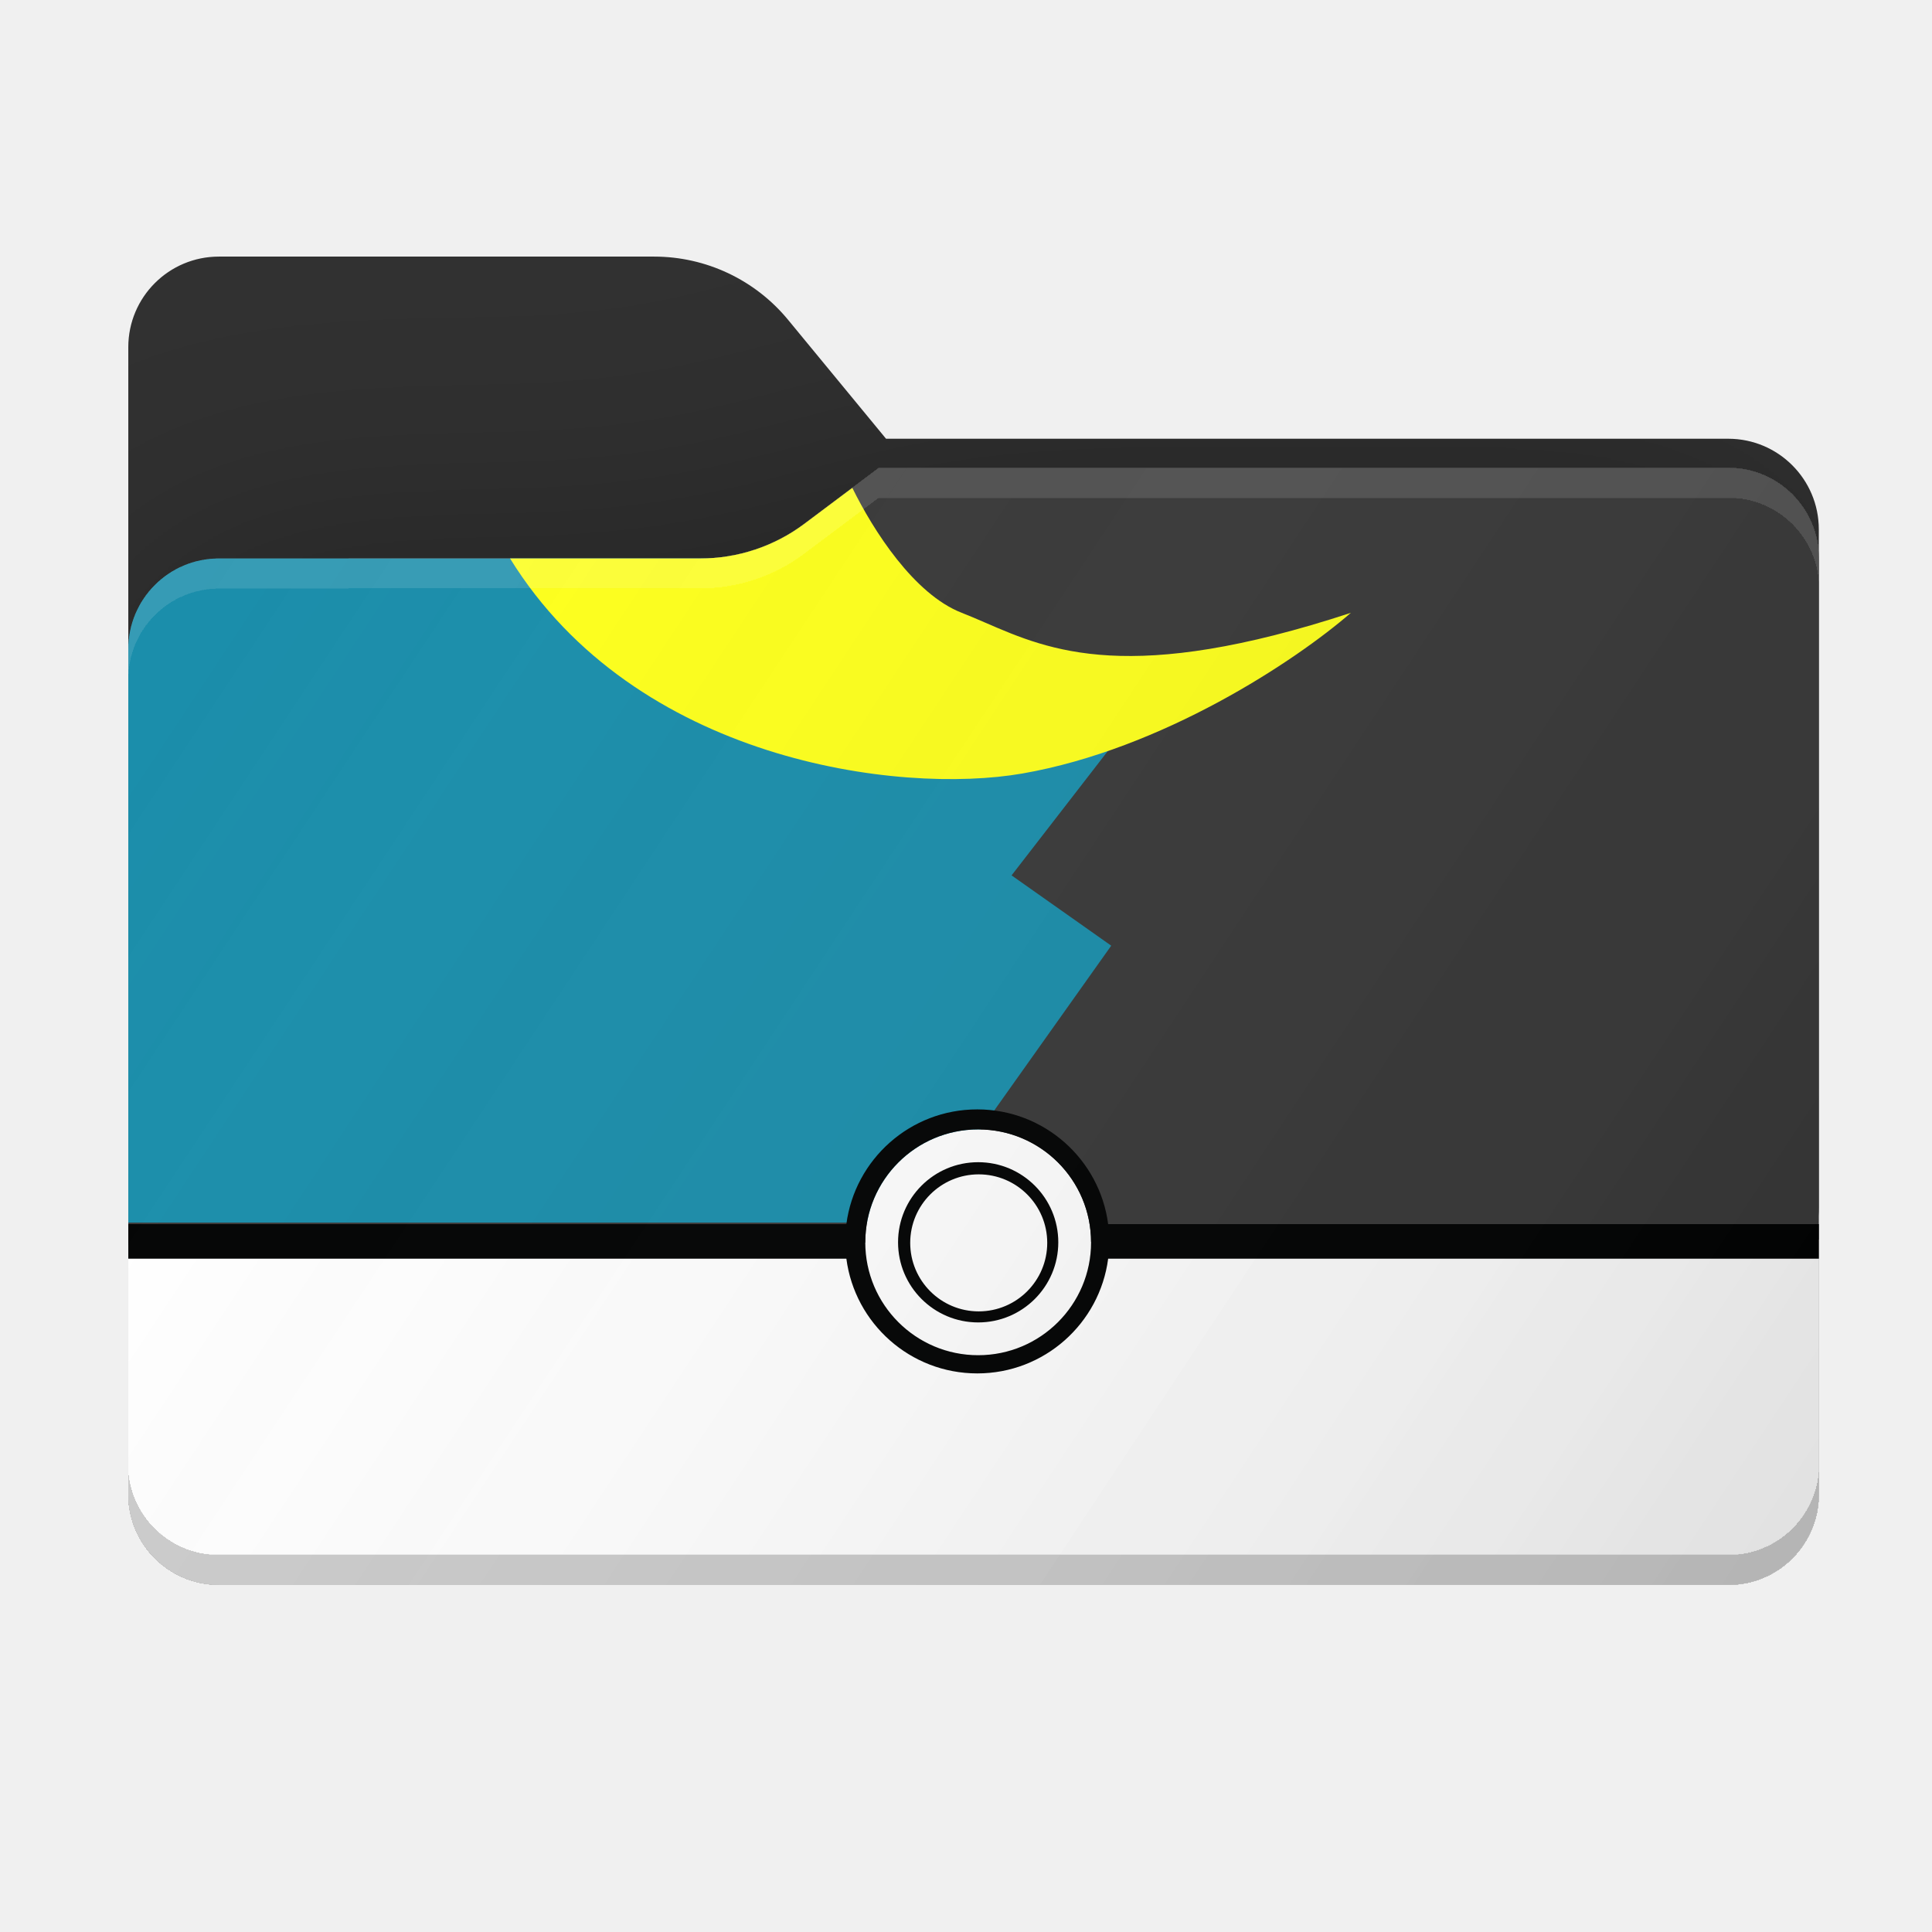
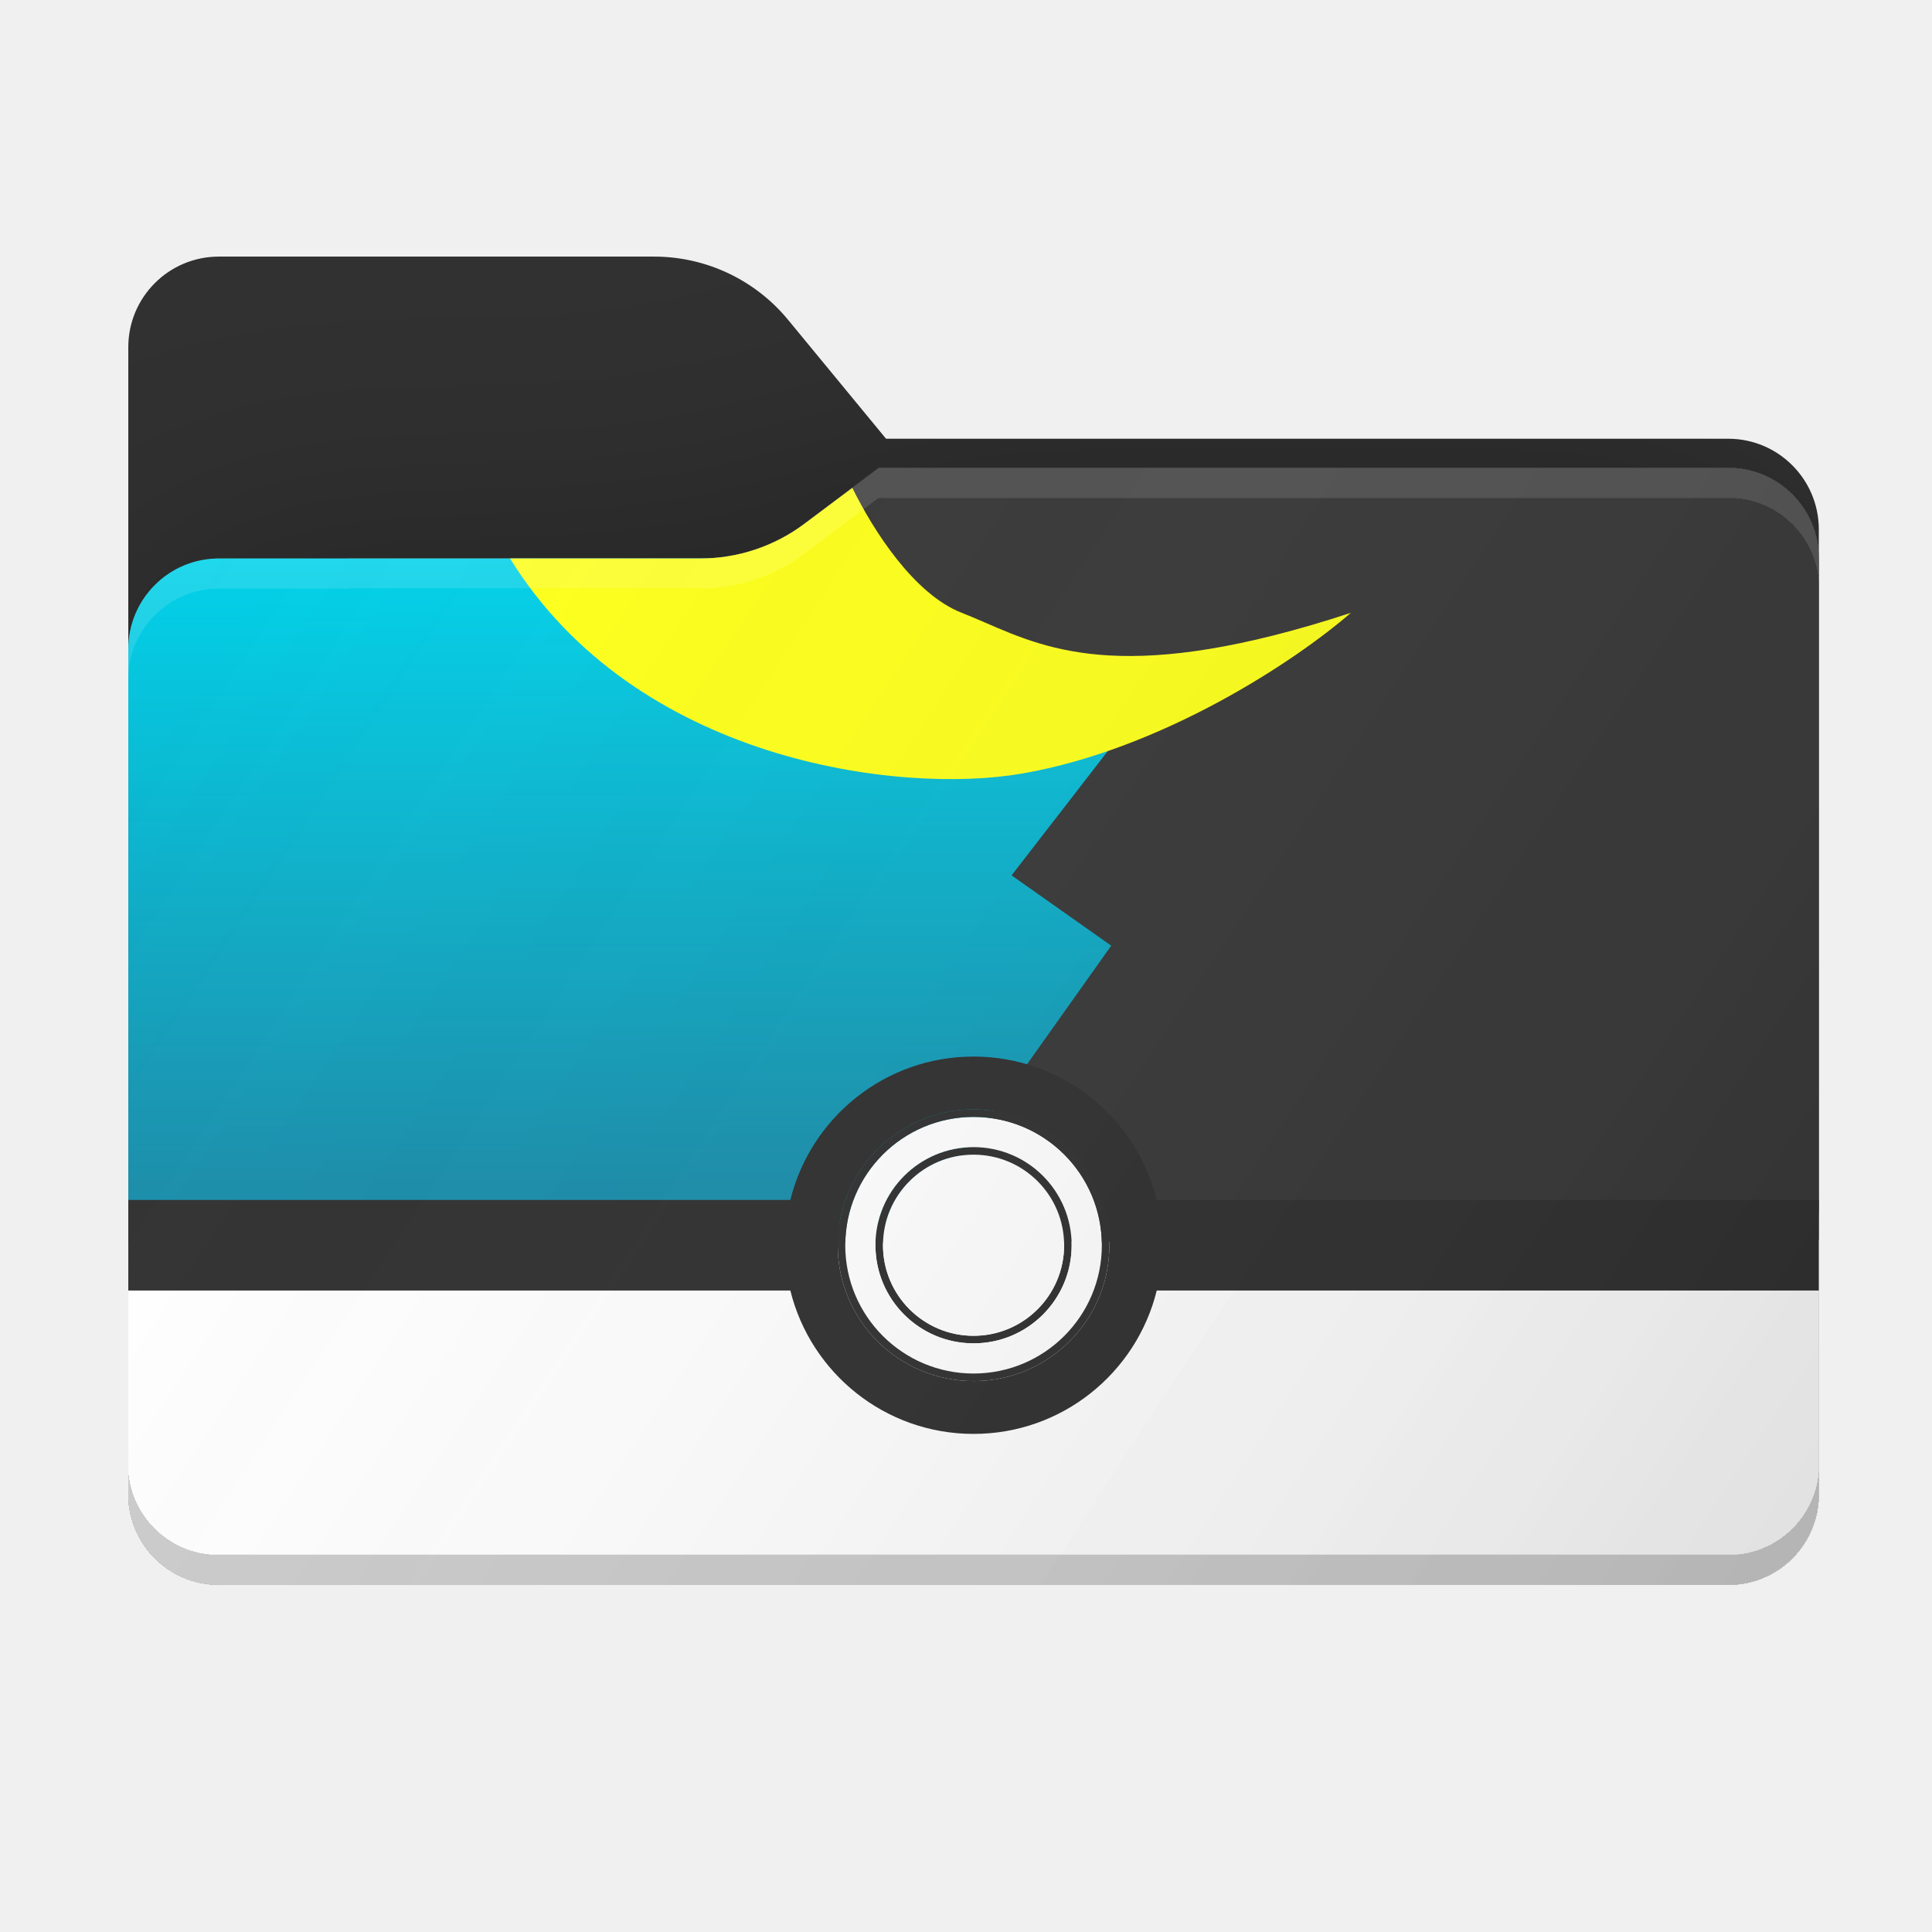
<svg xmlns="http://www.w3.org/2000/svg" width="256" height="256" viewBox="0 0 256 256" fill="none">
  <path fill-rule="evenodd" clip-rule="evenodd" d="M104.425 42.378C100.056 37.073 93.544 34 86.671 34H29C22.373 34 17 39.373 17 46V58.137V68.2V160C17 166.627 22.373 172 29 172H229C235.627 172 241 166.627 241 160V70.137C241 63.51 235.627 58.137 229 58.137H117.404L104.425 42.378Z" fill="#313131" />
-   <mask id="mask0_1054_27753" style="mask-type:alpha" maskUnits="userSpaceOnUse" x="17" y="34" width="224" height="138">
-     <path fill-rule="evenodd" clip-rule="evenodd" d="M104.425 42.378C100.056 37.073 93.544 34 86.671 34H29C22.373 34 17 39.373 17 46V58.137V68.2V160C17 166.627 22.373 172 29 172H229C235.627 172 241 166.627 241 160V70.137C241 63.51 235.627 58.137 229 58.137H117.404L104.425 42.378Z" fill="url(#paint0_linear_1054_27753)" />
+   <mask id="mask0_1942_33265" style="mask-type:alpha" maskUnits="userSpaceOnUse" x="17" y="34" width="224" height="138">
+     <path fill-rule="evenodd" clip-rule="evenodd" d="M104.425 42.378C100.056 37.073 93.544 34 86.671 34H29C22.373 34 17 39.373 17 46V58.137V68.2V160C17 166.627 22.373 172 29 172H229C235.627 172 241 166.627 241 160V70.137C241 63.51 235.627 58.137 229 58.137H117.404L104.425 42.378Z" fill="url(#paint0_linear_1942_33265)" />
  </mask>
-   <g mask="url(#mask0_1054_27753)">
-     <g style="mix-blend-mode:multiply" filter="url(#filter0_f_1054_27753)">
+   <g mask="url(#mask0_1942_33265)">
+     <g style="mix-blend-mode:multiply" filter="url(#filter0_f_1942_33265)">
      <path fill-rule="evenodd" clip-rule="evenodd" d="M92.789 74C97.764 74 102.605 72.387 106.586 69.402L116.459 62H229C235.627 62 241 67.373 241 74V108V160C241 166.627 235.627 172 229 172H29C22.373 172 17 166.627 17 160L17 108V86C17 79.373 22.373 74 29 74H87H92.789Z" fill="black" fill-opacity="0.3" />
    </g>
  </g>
-   <path fill-rule="evenodd" clip-rule="evenodd" d="M92.789 74C97.764 74 102.605 72.387 106.586 69.402L116.459 62H229C235.627 62 241 67.373 241 74V108V198C241 204.627 235.627 210 229 210H29C22.373 210 17 204.627 17 198L17 108V86C17 79.373 22.373 74 29 74H87H92.789Z" fill="url(#paint1_linear_1054_27753)" />
-   <path fill-rule="evenodd" clip-rule="evenodd" d="M29 74C22.373 74 17 79.373 17 86V162H121.194L147.242 125.308L134.04 115.992L148.313 97.551L118.696 84.814L111.559 74H92.789H29Z" fill="#198DAA" />
-   <path fill-rule="evenodd" clip-rule="evenodd" d="M92.789 74C97.764 74 102.605 72.387 106.586 69.403L112.937 64.641C115.717 70.297 121.111 78.738 127.438 81.202C128.487 81.61 129.536 82.064 130.619 82.534C139.116 86.216 149.724 90.813 179 81.202C171.625 87.602 154.022 99.263 135.467 102.494C119.1 105.345 84.173 100.837 67.584 74H92.789Z" fill="#FDFF1B" />
-   <circle cx="129.613" cy="164.613" r="14.959" fill="#FEFEFE" />
-   <path fill-rule="evenodd" clip-rule="evenodd" d="M129.613 175.229C135.476 175.229 140.229 170.476 140.229 164.613C140.229 158.75 135.476 153.997 129.613 153.997C123.75 153.997 118.997 158.75 118.997 164.613C118.997 170.476 123.75 175.229 129.613 175.229ZM129.686 173.765C134.7 173.765 138.764 169.7 138.764 164.686C138.764 159.672 134.7 155.608 129.686 155.608C124.672 155.608 120.608 159.672 120.608 164.686C120.608 169.7 124.672 173.765 129.686 173.765Z" fill="#000101" />
-   <path fill-rule="evenodd" clip-rule="evenodd" d="M129.492 181.984C138.376 181.984 145.713 175.362 146.836 166.784H241.017V162.2H146.836C145.713 153.623 138.376 147 129.492 147C120.608 147 113.271 153.623 112.149 162.2H17V166.784H112.149C113.271 175.362 120.608 181.984 129.492 181.984ZM129.613 179.572C137.874 179.572 144.572 172.874 144.572 164.613C144.572 156.351 137.874 149.654 129.613 149.654C121.351 149.654 114.654 156.351 114.654 164.613C114.654 172.874 121.351 179.572 129.613 179.572Z" fill="#000101" />
+   <path fill-rule="evenodd" clip-rule="evenodd" d="M92.789 74C97.764 74 102.605 72.387 106.586 69.402L116.459 62H229C235.627 62 241 67.373 241 74V108V198C241 204.627 235.627 210 229 210H29C22.373 210 17 204.627 17 198L17 108V86C17 79.373 22.373 74 29 74H87H92.789Z" fill="url(#paint1_linear_1942_33265)" />
+   <path fill-rule="evenodd" clip-rule="evenodd" d="M29 74C22.373 74 17 79.373 17 86V162H121.194L147.242 125.308L134.04 115.992L148.313 97.551L118.696 84.814L111.559 74H92.789H29Z" fill="url(#paint2_linear_1942_33265)" />
+   <path fill-rule="evenodd" clip-rule="evenodd" d="M92.79 74C97.765 74 102.606 72.387 106.586 69.403L112.938 64.641C115.718 70.297 121.111 78.738 127.439 81.202C128.487 81.61 129.536 82.064 130.619 82.534C139.117 86.216 149.725 90.813 179 81.202C171.626 87.602 154.022 99.263 135.467 102.494C119.101 105.345 84.174 100.837 67.584 74H92.79Z" fill="#FDFF1B" />
+   <path fill-rule="evenodd" clip-rule="evenodd" d="M153.275 171C150.588 181.908 140.738 190 129 190C117.262 190 107.412 181.908 104.725 171H17V159H104.725C107.412 148.092 117.262 140 129 140C140.738 140 150.588 148.092 153.275 159H241V171H153.275ZM129 183C138.941 183 147 174.941 147 165C147 155.059 138.941 147 129 147C119.059 147 111 155.059 111 165C111 174.941 119.059 183 129 183Z" fill="#303030" />
+   <path fill-rule="evenodd" clip-rule="evenodd" d="M129 178C136.18 178 142 172.18 142 165C142 157.82 136.18 152 129 152C121.82 152 116 157.82 116 165C116 172.18 121.82 178 129 178ZM141 165C141 171.627 135.627 177 129 177C122.373 177 117 171.627 117 165C117 158.373 122.373 153 129 153C135.627 153 141 158.373 141 165Z" fill="#303030" />
+   <path fill-rule="evenodd" clip-rule="evenodd" d="M146 165C146 174.389 138.389 182 129 182C119.611 182 112 174.389 112 165C112 155.611 119.611 148 129 148C138.389 148 146 155.611 146 165ZM142 165C142 172.18 136.18 178 129 178C121.82 178 116 172.18 116 165C116 157.82 121.82 152 129 152C136.18 152 142 157.82 142 165Z" fill="white" />
+   <path d="M129 177C135.627 177 141 171.627 141 165C141 158.373 135.627 153 129 153C122.373 153 117 158.373 117 165C117 171.627 122.373 177 129 177Z" fill="white" />
+   <path fill-rule="evenodd" clip-rule="evenodd" d="M147 165C147 174.941 138.941 183 129 183C119.059 183 111 174.941 111 165C111 155.059 119.059 147 129 147C138.941 147 147 155.059 147 165ZM129 182C138.389 182 146 174.389 146 165C146 155.611 138.389 148 129 148C119.611 148 112 155.611 112 165C112 174.389 119.611 182 129 182Z" fill="#313131" />
  <g opacity="0.8">
-     <g filter="url(#filter1_ii_1054_27753)">
-       <path fill-rule="evenodd" clip-rule="evenodd" d="M92.789 74C97.764 74 102.605 72.387 106.586 69.402L116.459 62H229C235.627 62 241 67.373 241 74V108V198C241 204.627 235.627 210 229 210H29C22.373 210 17 204.627 17 198L17 108V86C17 79.373 22.373 74 29 74H87H92.789Z" fill="url(#paint2_linear_1054_27753)" fill-opacity="0.3" />
+     <g filter="url(#filter1_ii_1942_33265)">
+       <path fill-rule="evenodd" clip-rule="evenodd" d="M92.789 74C97.764 74 102.605 72.387 106.586 69.402L116.459 62H229C235.627 62 241 67.373 241 74V108V198C241 204.627 235.627 210 229 210H29C22.373 210 17 204.627 17 198L17 108V86C17 79.373 22.373 74 29 74H87H92.789Z" fill="url(#paint3_linear_1942_33265)" fill-opacity="0.3" />
    </g>
  </g>
  <defs>
-     <filter id="filter0_f_1054_27753" x="-20" y="25" width="298" height="184" filterUnits="userSpaceOnUse" color-interpolation-filters="sRGB">
+     <filter id="filter0_f_1942_33265" x="-20" y="25" width="298" height="184" filterUnits="userSpaceOnUse" color-interpolation-filters="sRGB">
      <feFlood flood-opacity="0" result="BackgroundImageFix" />
      <feBlend mode="normal" in="SourceGraphic" in2="BackgroundImageFix" result="shape" />
-       <feGaussianBlur stdDeviation="18.5" result="effect1_foregroundBlur_1054_27753" />
+       <feGaussianBlur stdDeviation="18.5" result="effect1_foregroundBlur_1942_33265" />
    </filter>
-     <filter id="filter1_ii_1054_27753" x="17" y="62" width="224" height="148" filterUnits="userSpaceOnUse" color-interpolation-filters="sRGB">
+     <filter id="filter1_ii_1942_33265" x="17" y="62" width="224" height="148" filterUnits="userSpaceOnUse" color-interpolation-filters="sRGB">
      <feFlood flood-opacity="0" result="BackgroundImageFix" />
      <feBlend mode="normal" in="SourceGraphic" in2="BackgroundImageFix" result="shape" />
      <feColorMatrix in="SourceAlpha" type="matrix" values="0 0 0 0 0 0 0 0 0 0 0 0 0 0 0 0 0 0 127 0" result="hardAlpha" />
      <feOffset dy="4" />
      <feComposite in2="hardAlpha" operator="arithmetic" k2="-1" k3="1" />
      <feColorMatrix type="matrix" values="0 0 0 0 1 0 0 0 0 1 0 0 0 0 1 0 0 0 0.15 0" />
-       <feBlend mode="normal" in2="shape" result="effect1_innerShadow_1054_27753" />
+       <feBlend mode="normal" in2="shape" result="effect1_innerShadow_1942_33265" />
      <feColorMatrix in="SourceAlpha" type="matrix" values="0 0 0 0 0 0 0 0 0 0 0 0 0 0 0 0 0 0 127 0" result="hardAlpha" />
      <feOffset dy="-4" />
      <feComposite in2="hardAlpha" operator="arithmetic" k2="-1" k3="1" />
      <feColorMatrix type="matrix" values="0 0 0 0 0 0 0 0 0 0 0 0 0 0 0 0 0 0 0.25 0" />
-       <feBlend mode="soft-light" in2="effect1_innerShadow_1054_27753" result="effect2_innerShadow_1054_27753" />
+       <feBlend mode="soft-light" in2="effect1_innerShadow_1942_33265" result="effect2_innerShadow_1942_33265" />
    </filter>
-     <linearGradient id="paint0_linear_1054_27753" x1="17" y1="34" x2="197.768" y2="215.142" gradientUnits="userSpaceOnUse">
+     <linearGradient id="paint0_linear_1942_33265" x1="17" y1="34" x2="197.768" y2="215.142" gradientUnits="userSpaceOnUse">
      <stop stop-color="#05815D" />
      <stop offset="1" stop-color="#0C575F" />
    </linearGradient>
-     <linearGradient id="paint1_linear_1054_27753" x1="147.5" y1="62" x2="148" y2="210" gradientUnits="userSpaceOnUse">
+     <linearGradient id="paint1_linear_1942_33265" x1="147.5" y1="62" x2="148" y2="210" gradientUnits="userSpaceOnUse">
      <stop offset="0.693" stop-color="#383838" />
      <stop offset="0.693" stop-color="white" />
    </linearGradient>
-     <linearGradient id="paint2_linear_1054_27753" x1="17" y1="62" x2="241" y2="210" gradientUnits="userSpaceOnUse">
+     <linearGradient id="paint2_linear_1942_33265" x1="82.656" y1="74" x2="82.656" y2="162" gradientUnits="userSpaceOnUse">
+       <stop stop-color="#00D2E9" />
+       <stop offset="0.942" stop-color="#198DAA" />
+     </linearGradient>
+     <linearGradient id="paint3_linear_1942_33265" x1="17" y1="62" x2="241" y2="210" gradientUnits="userSpaceOnUse">
      <stop stop-color="white" stop-opacity="0" />
      <stop offset="1" stop-opacity="0.51" />
    </linearGradient>
  </defs>
</svg>
